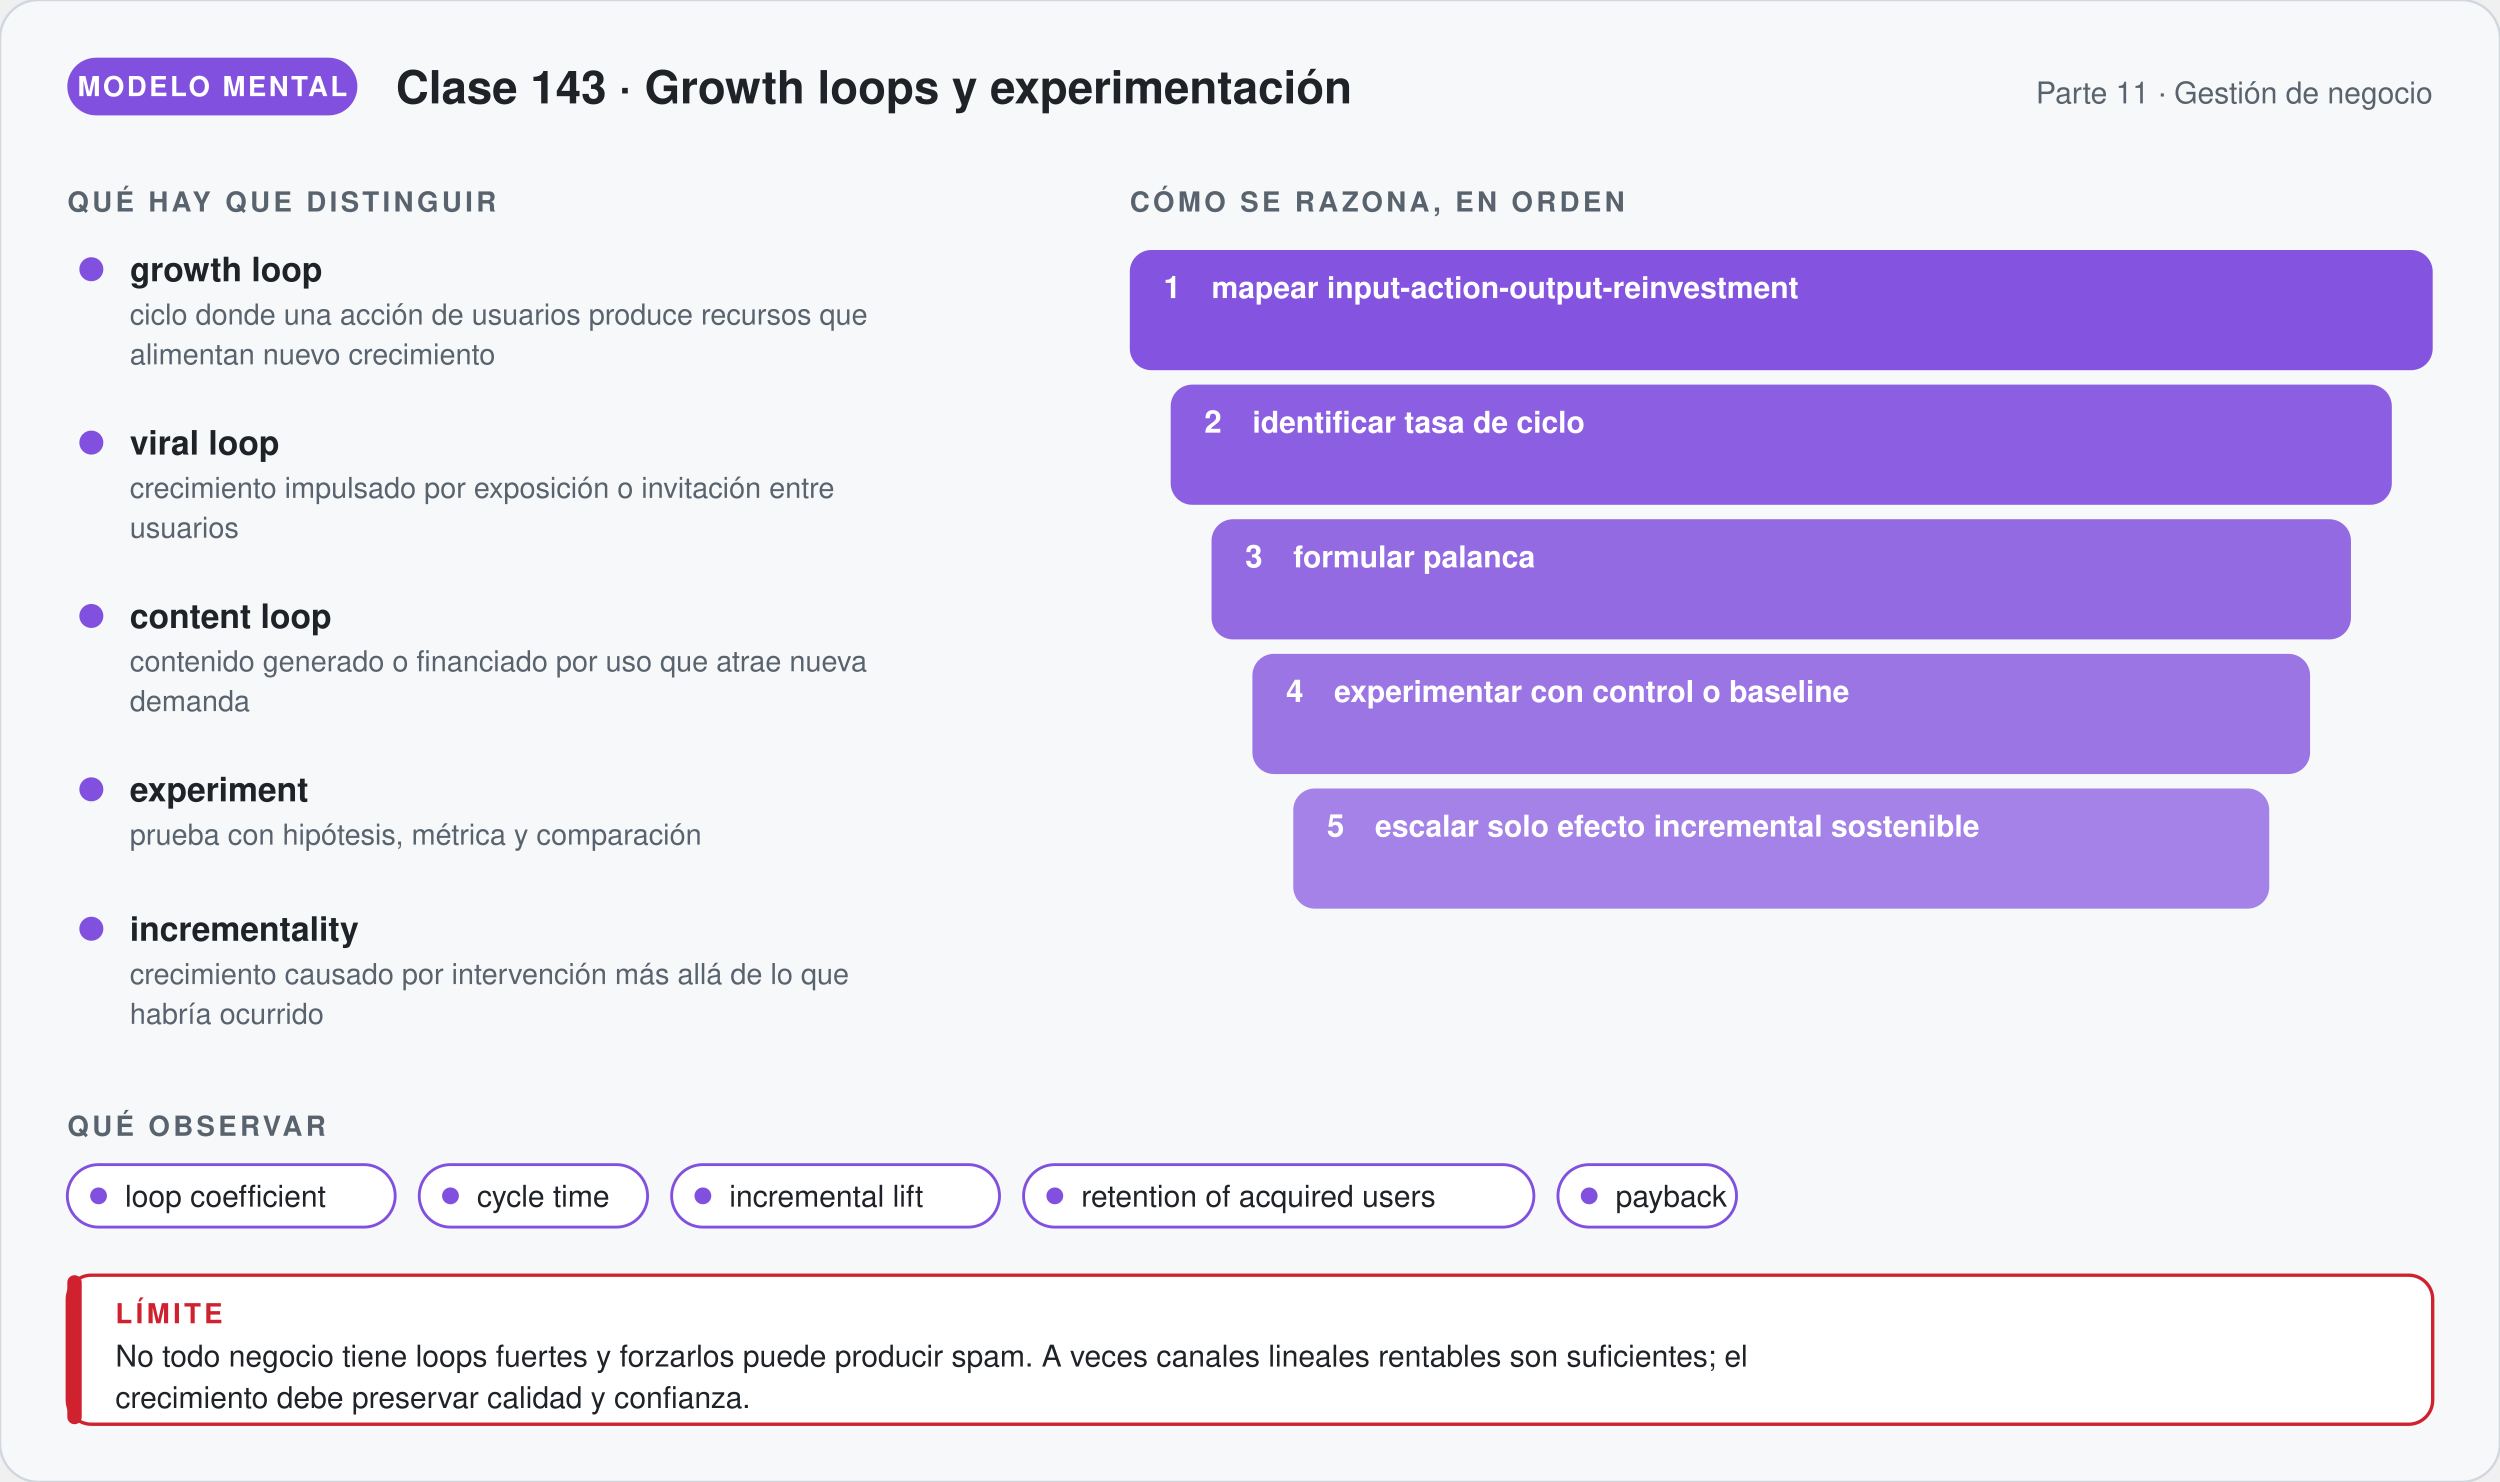
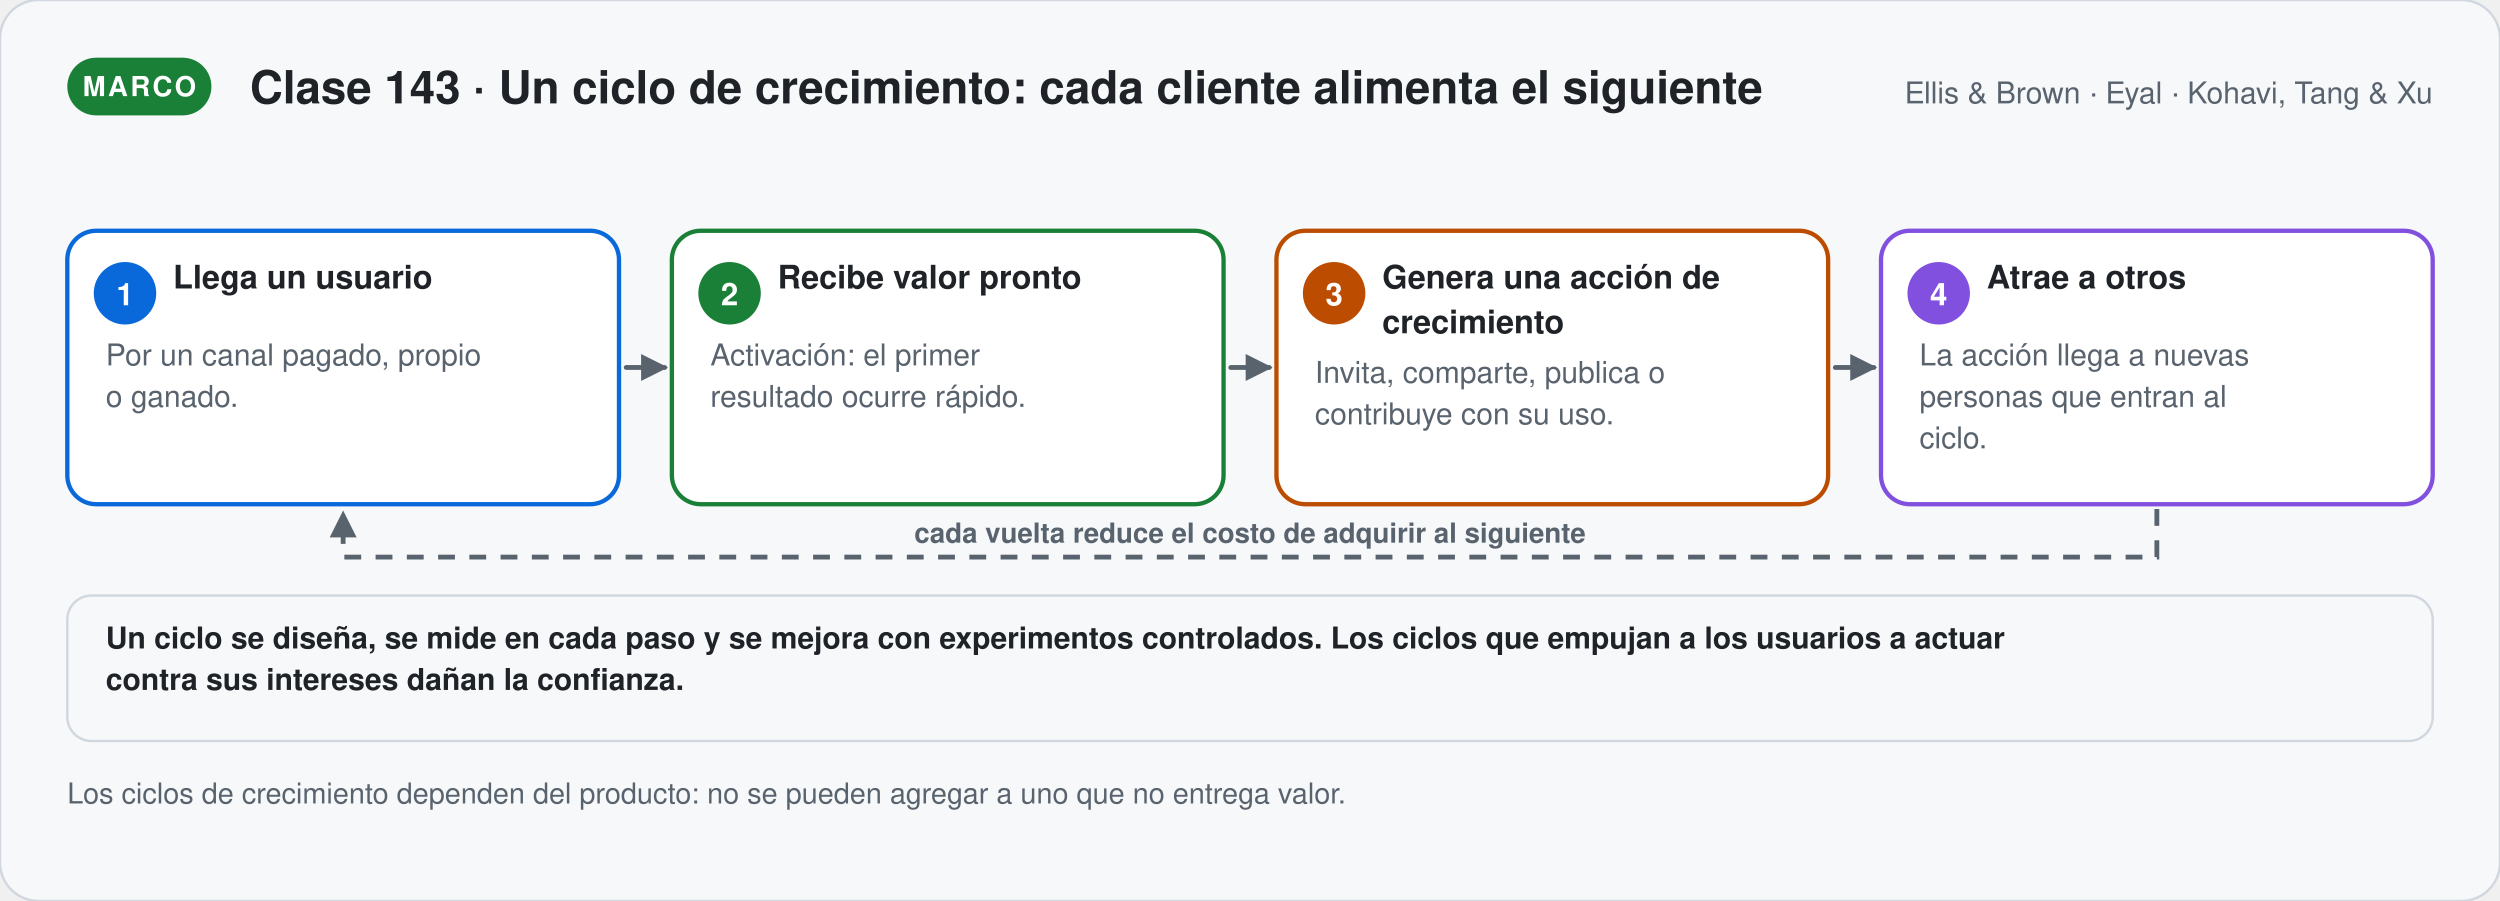
- <svg xmlns="http://www.w3.org/2000/svg" viewBox="0 0 1040 616.48" width="1040" role="img" aria-labelledby="t-g143 d-g143" font-family="'Segoe UI', 'Helvetica Neue', Helvetica, Arial, sans-serif">
+ <svg xmlns="http://www.w3.org/2000/svg" viewBox="0 0 1040 374.81" width="1040" role="img" aria-labelledby="t-s143 d-s143" font-family="'Segoe UI', 'Helvetica Neue', Helvetica, Arial, sans-serif">
  <defs>
-     <marker id="p-g143" viewBox="0 0 10 10" refX="8" refY="5" markerWidth="7" markerHeight="7" orient="auto">
+     <marker id="p-s143" viewBox="0 0 10 10" refX="8" refY="5" markerWidth="7" markerHeight="7" orient="auto">
      <path d="M1,1 L9,5 L1,9 Z" fill="#59636e" />
    </marker>
  </defs>
-   <rect width="1040" height="616.48" rx="16" fill="#f6f8fa" stroke="#d0d7de" />
-   <rect x="28" y="24" width="120.67" height="24" rx="12" fill="#8250df" />
-   <text x="88.335" y="40" font-size="11.5" font-weight="700" fill="#ffffff" text-anchor="middle" letter-spacing="1">MODELO MENTAL</text>
-   <text x="164.67" y="43" font-size="19" font-weight="700" fill="#1f2328" text-anchor="start">Clase 143 · Growth loops y experimentación</text>
-   <text x="1012" y="43" font-size="12.5" font-weight="400" fill="#59636e" text-anchor="end">Parte 11 · Gestión de negocio</text>
-   <text x="28" y="88" font-size="11.5" font-weight="700" fill="#59636e" text-anchor="start" letter-spacing="1.4">QUÉ HAY QUE DISTINGUIR</text>
-   <circle cx="38" cy="112" r="5" fill="#8250df" />
-   <text x="54" y="117" font-size="14" font-weight="700" fill="#1f2328" text-anchor="start">growth loop</text>
-   <text x="54" y="135" font-size="12" font-weight="400" fill="#59636e" text-anchor="start">ciclo donde una acción de usuarios produce recursos que</text>
-   <text x="54" y="151.56" font-size="12" font-weight="400" fill="#59636e" text-anchor="start">alimentan nuevo crecimiento</text>
-   <circle cx="38" cy="184.12" r="5" fill="#8250df" />
-   <text x="54" y="189.12" font-size="14" font-weight="700" fill="#1f2328" text-anchor="start">viral loop</text>
-   <text x="54" y="207.12" font-size="12" font-weight="400" fill="#59636e" text-anchor="start">crecimiento impulsado por exposición o invitación entre</text>
-   <text x="54" y="223.68" font-size="12" font-weight="400" fill="#59636e" text-anchor="start">usuarios</text>
-   <circle cx="38" cy="256.24" r="5" fill="#8250df" />
-   <text x="54" y="261.24" font-size="14" font-weight="700" fill="#1f2328" text-anchor="start">content loop</text>
-   <text x="54" y="279.24" font-size="12" font-weight="400" fill="#59636e" text-anchor="start">contenido generado o financiado por uso que atrae nueva</text>
-   <text x="54" y="295.8" font-size="12" font-weight="400" fill="#59636e" text-anchor="start">demanda</text>
-   <circle cx="38" cy="328.36" r="5" fill="#8250df" />
-   <text x="54" y="333.36" font-size="14" font-weight="700" fill="#1f2328" text-anchor="start">experiment</text>
-   <text x="54" y="351.36" font-size="12" font-weight="400" fill="#59636e" text-anchor="start">prueba con hipótesis, métrica y comparación</text>
-   <circle cx="38" cy="386.36" r="5" fill="#8250df" />
-   <text x="54" y="391.36" font-size="14" font-weight="700" fill="#1f2328" text-anchor="start">incrementality</text>
-   <text x="54" y="409.36" font-size="12" font-weight="400" fill="#59636e" text-anchor="start">crecimiento causado por intervención más allá de lo que</text>
-   <text x="54" y="425.92" font-size="12" font-weight="400" fill="#59636e" text-anchor="start">habría ocurrido</text>
-   <text x="470" y="88" font-size="11.5" font-weight="700" fill="#59636e" text-anchor="start" letter-spacing="1.4">CÓMO SE RAZONA, EN ORDEN</text>
-   <rect x="470" y="104" width="542" height="50" rx="9" fill="#8250df" stroke="#8250df" stroke-width="0" fill-opacity="0.98" />
-   <text x="484" y="124" font-size="13" font-weight="800" fill="#ffffff" text-anchor="start">1</text>
-   <text x="504" y="124" font-size="12.5" font-weight="600" fill="#ffffff" text-anchor="start">mapear input-action-output-reinvestment</text>
-   <rect x="487" y="160" width="508" height="50" rx="9" fill="#8250df" stroke="#8250df" stroke-width="0" fill-opacity="0.91" />
-   <text x="501" y="180" font-size="13" font-weight="800" fill="#ffffff" text-anchor="start">2</text>
-   <text x="521" y="180" font-size="12.5" font-weight="600" fill="#ffffff" text-anchor="start">identificar tasa de ciclo</text>
-   <rect x="504" y="216" width="474" height="50" rx="9" fill="#8250df" stroke="#8250df" stroke-width="0" fill-opacity="0.84" />
-   <text x="518" y="236" font-size="13" font-weight="800" fill="#ffffff" text-anchor="start">3</text>
-   <text x="538" y="236" font-size="12.5" font-weight="600" fill="#ffffff" text-anchor="start">formular palanca</text>
-   <rect x="521" y="272" width="440" height="50" rx="9" fill="#8250df" stroke="#8250df" stroke-width="0" fill-opacity="0.77" />
-   <text x="535" y="292" font-size="13" font-weight="800" fill="#ffffff" text-anchor="start">4</text>
-   <text x="555" y="292" font-size="12.5" font-weight="600" fill="#ffffff" text-anchor="start">experimentar con control o baseline</text>
-   <rect x="538" y="328" width="406" height="50" rx="9" fill="#8250df" stroke="#8250df" stroke-width="0" fill-opacity="0.7" />
-   <text x="552" y="348" font-size="13" font-weight="800" fill="#ffffff" text-anchor="start">5</text>
-   <text x="572" y="348" font-size="12.5" font-weight="600" fill="#ffffff" text-anchor="start">escalar solo efecto incremental sostenible</text>
-   <text x="28" y="472.48" font-size="11.5" font-weight="700" fill="#59636e" text-anchor="start" letter-spacing="1.4">QUÉ OBSERVAR</text>
-   <rect x="28" y="484.48" width="136.4" height="26" rx="13" fill="#ffffff" stroke="#8250df" stroke-width="1.2" />
-   <circle cx="41" cy="497.48" r="3.5" fill="#8250df" />
-   <text x="52" y="501.98" font-size="12.5" font-weight="400" fill="#1f2328" text-anchor="start">loop coefficient</text>
-   <rect x="174.4" y="484.48" width="95" height="26" rx="13" fill="#ffffff" stroke="#8250df" stroke-width="1.2" />
-   <circle cx="187.4" cy="497.48" r="3.5" fill="#8250df" />
-   <text x="198.4" y="501.98" font-size="12.5" font-weight="400" fill="#1f2328" text-anchor="start">cycle time</text>
-   <rect x="279.4" y="484.48" width="136.4" height="26" rx="13" fill="#ffffff" stroke="#8250df" stroke-width="1.2" />
-   <circle cx="292.4" cy="497.48" r="3.5" fill="#8250df" />
-   <text x="303.4" y="501.98" font-size="12.5" font-weight="400" fill="#1f2328" text-anchor="start">incremental lift</text>
-   <rect x="425.8" y="484.48" width="212.3" height="26" rx="13" fill="#ffffff" stroke="#8250df" stroke-width="1.2" />
-   <circle cx="438.8" cy="497.48" r="3.5" fill="#8250df" />
-   <text x="449.8" y="501.98" font-size="12.5" font-weight="400" fill="#1f2328" text-anchor="start">retention of acquired users</text>
-   <rect x="648.1" y="484.48" width="74.3" height="26" rx="13" fill="#ffffff" stroke="#8250df" stroke-width="1.2" />
-   <circle cx="661.1" cy="497.48" r="3.5" fill="#8250df" />
-   <text x="672.1" y="501.98" font-size="12.5" font-weight="400" fill="#1f2328" text-anchor="start">payback</text>
-   <rect x="28" y="530.48" width="984" height="62" rx="10" fill="#ffffff" stroke="#cf222e" stroke-width="1.4" />
-   <rect x="28" y="530.48" width="6" height="62" rx="3" fill="#cf222e" />
-   <text x="48" y="550.48" font-size="11.5" font-weight="700" fill="#cf222e" text-anchor="start" letter-spacing="1.4">LÍMITE</text>
-   <text x="48" y="568.48" font-size="12.5" font-weight="400" fill="#1f2328" text-anchor="start">No todo negocio tiene loops fuertes y forzarlos puede producir spam. A veces canales lineales rentables son suficientes; el</text>
-   <text x="48" y="585.73" font-size="12.5" font-weight="400" fill="#1f2328" text-anchor="start">crecimiento debe preservar calidad y confianza.</text>
+   <rect width="1040" height="374.81" rx="16" fill="#f6f8fa" stroke="#d0d7de" />
+   <rect x="28" y="24" width="59.95" height="24" rx="12" fill="#1a7f37" />
+   <text x="57.975" y="40" font-size="11.5" font-weight="700" fill="#ffffff" text-anchor="middle" letter-spacing="1">MARCO</text>
+   <text x="103.95" y="43" font-size="19" font-weight="700" fill="#1f2328" text-anchor="start">Clase 143 · Un ciclo de crecimiento: cada cliente alimenta el siguiente</text>
+   <text x="1012" y="43" font-size="12.5" font-weight="400" fill="#59636e" text-anchor="end">Ellis &amp; Brown · Eyal · Kohavi, Tang &amp; Xu</text>
+   <rect x="28" y="96" width="229.5" height="113.75" rx="12" fill="#ffffff" stroke="#0969da" stroke-width="1.8" />
+   <circle cx="52.0" cy="122.0" r="13" fill="#0969da" />
+   <text x="52" y="127" font-size="13" font-weight="700" fill="#ffffff" text-anchor="middle">1</text>
+   <text x="72" y="120" font-size="13.5" font-weight="700" fill="#1f2328" text-anchor="start">Llega un usuario</text>
+   <text x="44" y="152" font-size="12.5" font-weight="400" fill="#59636e" text-anchor="start">Por un canal pagado, propio</text>
+   <text x="44" y="169.25" font-size="12.5" font-weight="400" fill="#59636e" text-anchor="start">o ganado.</text>
+   <path d="M260.5,152.875 L276.5,152.875" stroke="#59636e" stroke-width="2" fill="none" stroke-linecap="round" marker-end="url(#p-s143)" />
+   <rect x="279.5" y="96" width="229.5" height="113.75" rx="12" fill="#ffffff" stroke="#1a7f37" stroke-width="1.8" />
+   <circle cx="303.5" cy="122.0" r="13" fill="#1a7f37" />
+   <text x="303.5" y="127" font-size="13" font-weight="700" fill="#ffffff" text-anchor="middle">2</text>
+   <text x="323.5" y="120" font-size="13.5" font-weight="700" fill="#1f2328" text-anchor="start">Recibe valor pronto</text>
+   <text x="295.5" y="152" font-size="12.5" font-weight="400" fill="#59636e" text-anchor="start">Activación: el primer</text>
+   <text x="295.5" y="169.25" font-size="12.5" font-weight="400" fill="#59636e" text-anchor="start">resultado ocurre rápido.</text>
+   <path d="M512,152.875 L528,152.875" stroke="#59636e" stroke-width="2" fill="none" stroke-linecap="round" marker-end="url(#p-s143)" />
+   <rect x="531" y="96" width="229.5" height="113.75" rx="12" fill="#ffffff" stroke="#bc4c00" stroke-width="1.8" />
+   <circle cx="555.0" cy="122.0" r="13" fill="#bc4c00" />
+   <text x="555" y="127" font-size="13" font-weight="700" fill="#ffffff" text-anchor="middle">3</text>
+   <text x="575" y="120" font-size="13.5" font-weight="700" fill="#1f2328" text-anchor="start">Genera una acción de</text>
+   <text x="575" y="138.63" font-size="13.5" font-weight="700" fill="#1f2328" text-anchor="start">crecimiento</text>
+   <text x="547" y="159.26" font-size="12.5" font-weight="400" fill="#59636e" text-anchor="start">Invita, comparte, publica o</text>
+   <text x="547" y="176.51" font-size="12.5" font-weight="400" fill="#59636e" text-anchor="start">contribuye con su uso.</text>
+   <path d="M763.5,152.875 L779.5,152.875" stroke="#59636e" stroke-width="2" fill="none" stroke-linecap="round" marker-end="url(#p-s143)" />
+   <rect x="782.5" y="96" width="229.5" height="113.75" rx="12" fill="#ffffff" stroke="#8250df" stroke-width="1.8" />
+   <circle cx="806.5" cy="122.0" r="13" fill="#8250df" />
+   <text x="806.5" y="127" font-size="13" font-weight="700" fill="#ffffff" text-anchor="middle">4</text>
+   <text x="826.5" y="120" font-size="13.5" font-weight="700" fill="#1f2328" text-anchor="start">Atrae a otros</text>
+   <text x="798.5" y="152" font-size="12.5" font-weight="400" fill="#59636e" text-anchor="start">La acción llega a nuevas</text>
+   <text x="798.5" y="169.25" font-size="12.5" font-weight="400" fill="#59636e" text-anchor="start">personas que entran al</text>
+   <text x="798.5" y="186.5" font-size="12.5" font-weight="400" fill="#59636e" text-anchor="start">ciclo.</text>
+   <path d="M897.25,211.75 V231.75 H142.75 V213.75" stroke="#59636e" stroke-width="2" fill="none" stroke-dasharray="7 6" marker-end="url(#p-s143)" />
+   <text x="520" y="225.75" font-size="11.5" font-weight="600" fill="#59636e" text-anchor="middle">cada vuelta reduce el costo de adquirir al siguiente</text>
+   <rect x="28" y="247.75" width="984" height="60.5" rx="10" fill="#f6f8fa" stroke="#d0d7de" stroke-width="1" />
+   <text x="44" y="269.75" font-size="12.5" font-weight="600" fill="#1f2328" text-anchor="start">Un ciclo se diseña, se mide en cada paso y se mejora con experimentos controlados. Los ciclos que empujan a los usuarios a actuar</text>
+   <text x="44" y="287" font-size="12.5" font-weight="600" fill="#1f2328" text-anchor="start">contra sus intereses dañan la confianza.</text>
+   <text x="28" y="334.25" font-size="12" font-weight="400" fill="#59636e" text-anchor="start">Los ciclos de crecimiento dependen del producto: no se pueden agregar a uno que no entrega valor.</text>
</svg>
